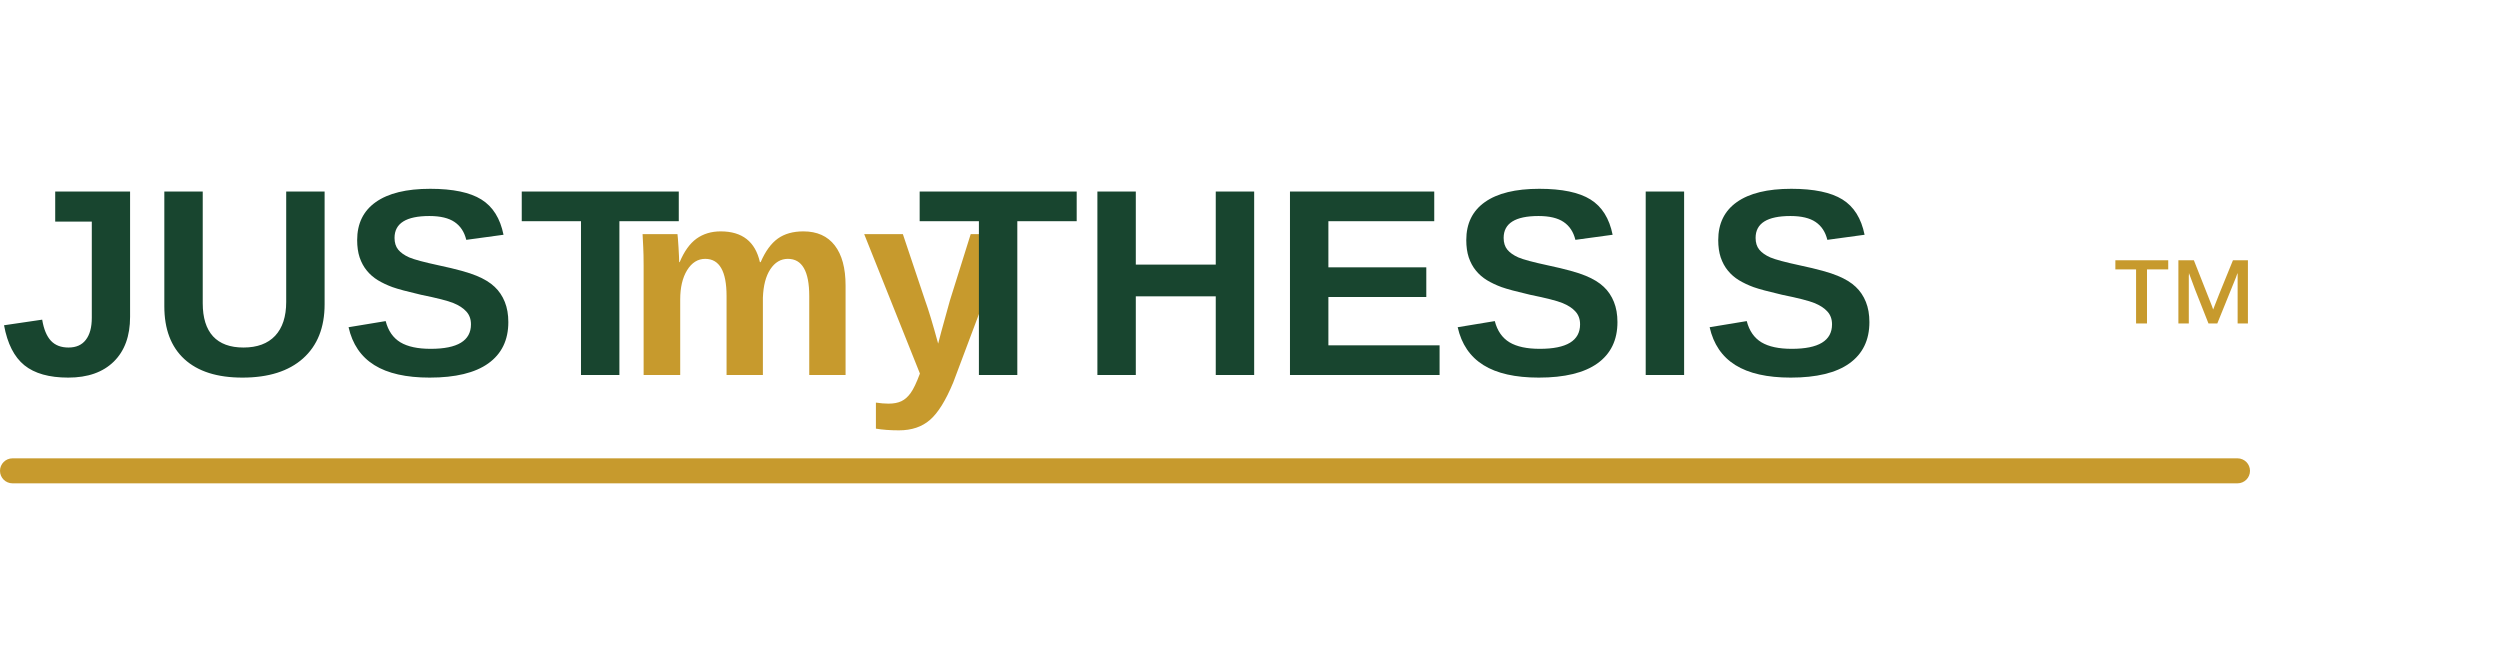
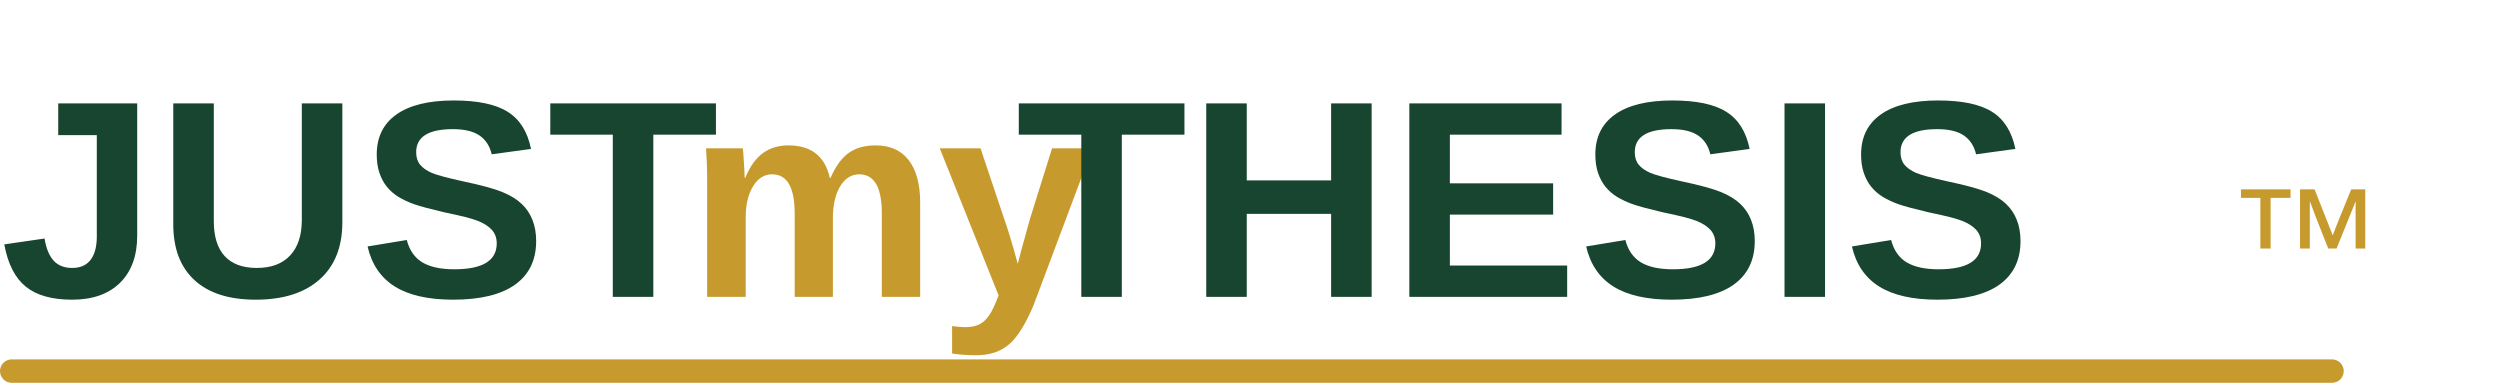
- <svg xmlns="http://www.w3.org/2000/svg" viewBox="0 0 300 80" width="300" height="80">
-   <defs>
-     <linearGradient id="greenGrad" x1="0%" y1="0%" x2="100%" y2="0%">
-       <stop offset="0%" style="stop-color:#18452F" />
-       <stop offset="100%" style="stop-color:#1D5036" />
-     </linearGradient>
-   </defs>
-   <text x="0" y="45" font-family="Arial, Helvetica, sans-serif" font-size="32" font-weight="bold" fill="#18452F">JUST</text>
-   <text x="75" y="45" font-family="Arial, Helvetica, sans-serif" font-size="32" font-weight="bold" fill="#C79A2D">my</text>
-   <text x="110" y="45" font-family="Arial, Helvetica, sans-serif" font-size="32" font-weight="bold" fill="#18452F">THESIS</text>
-   <text x="252" y="45" font-family="Arial, Helvetica, sans-serif" font-size="20" fill="#C79A2D">™</text>
-   <rect x="0" y="55" width="270" height="3" rx="1.5" fill="#C79A2D" />
+ <svg xmlns="http://www.w3.org/2000/svg" viewBox="0 0 320 50" width="320" height="50">
+   <text x="0" y="38" font-family="Arial, Helvetica, sans-serif" font-size="36" font-weight="bold" fill="#18452F">JUST</text>
+   <text x="88" y="38" font-family="Arial, Helvetica, sans-serif" font-size="36" font-weight="bold" fill="#C79A2D">my</text>
+   <text x="130" y="38" font-family="Arial, Helvetica, sans-serif" font-size="36" font-weight="bold" fill="#18452F">THESIS</text>
+   <text x="285" y="38" font-family="Arial, Helvetica, sans-serif" font-size="20" fill="#C79A2D">™</text>
+   <rect x="0" y="46" width="300" height="3" rx="1.5" fill="#C79A2D" />
</svg>
